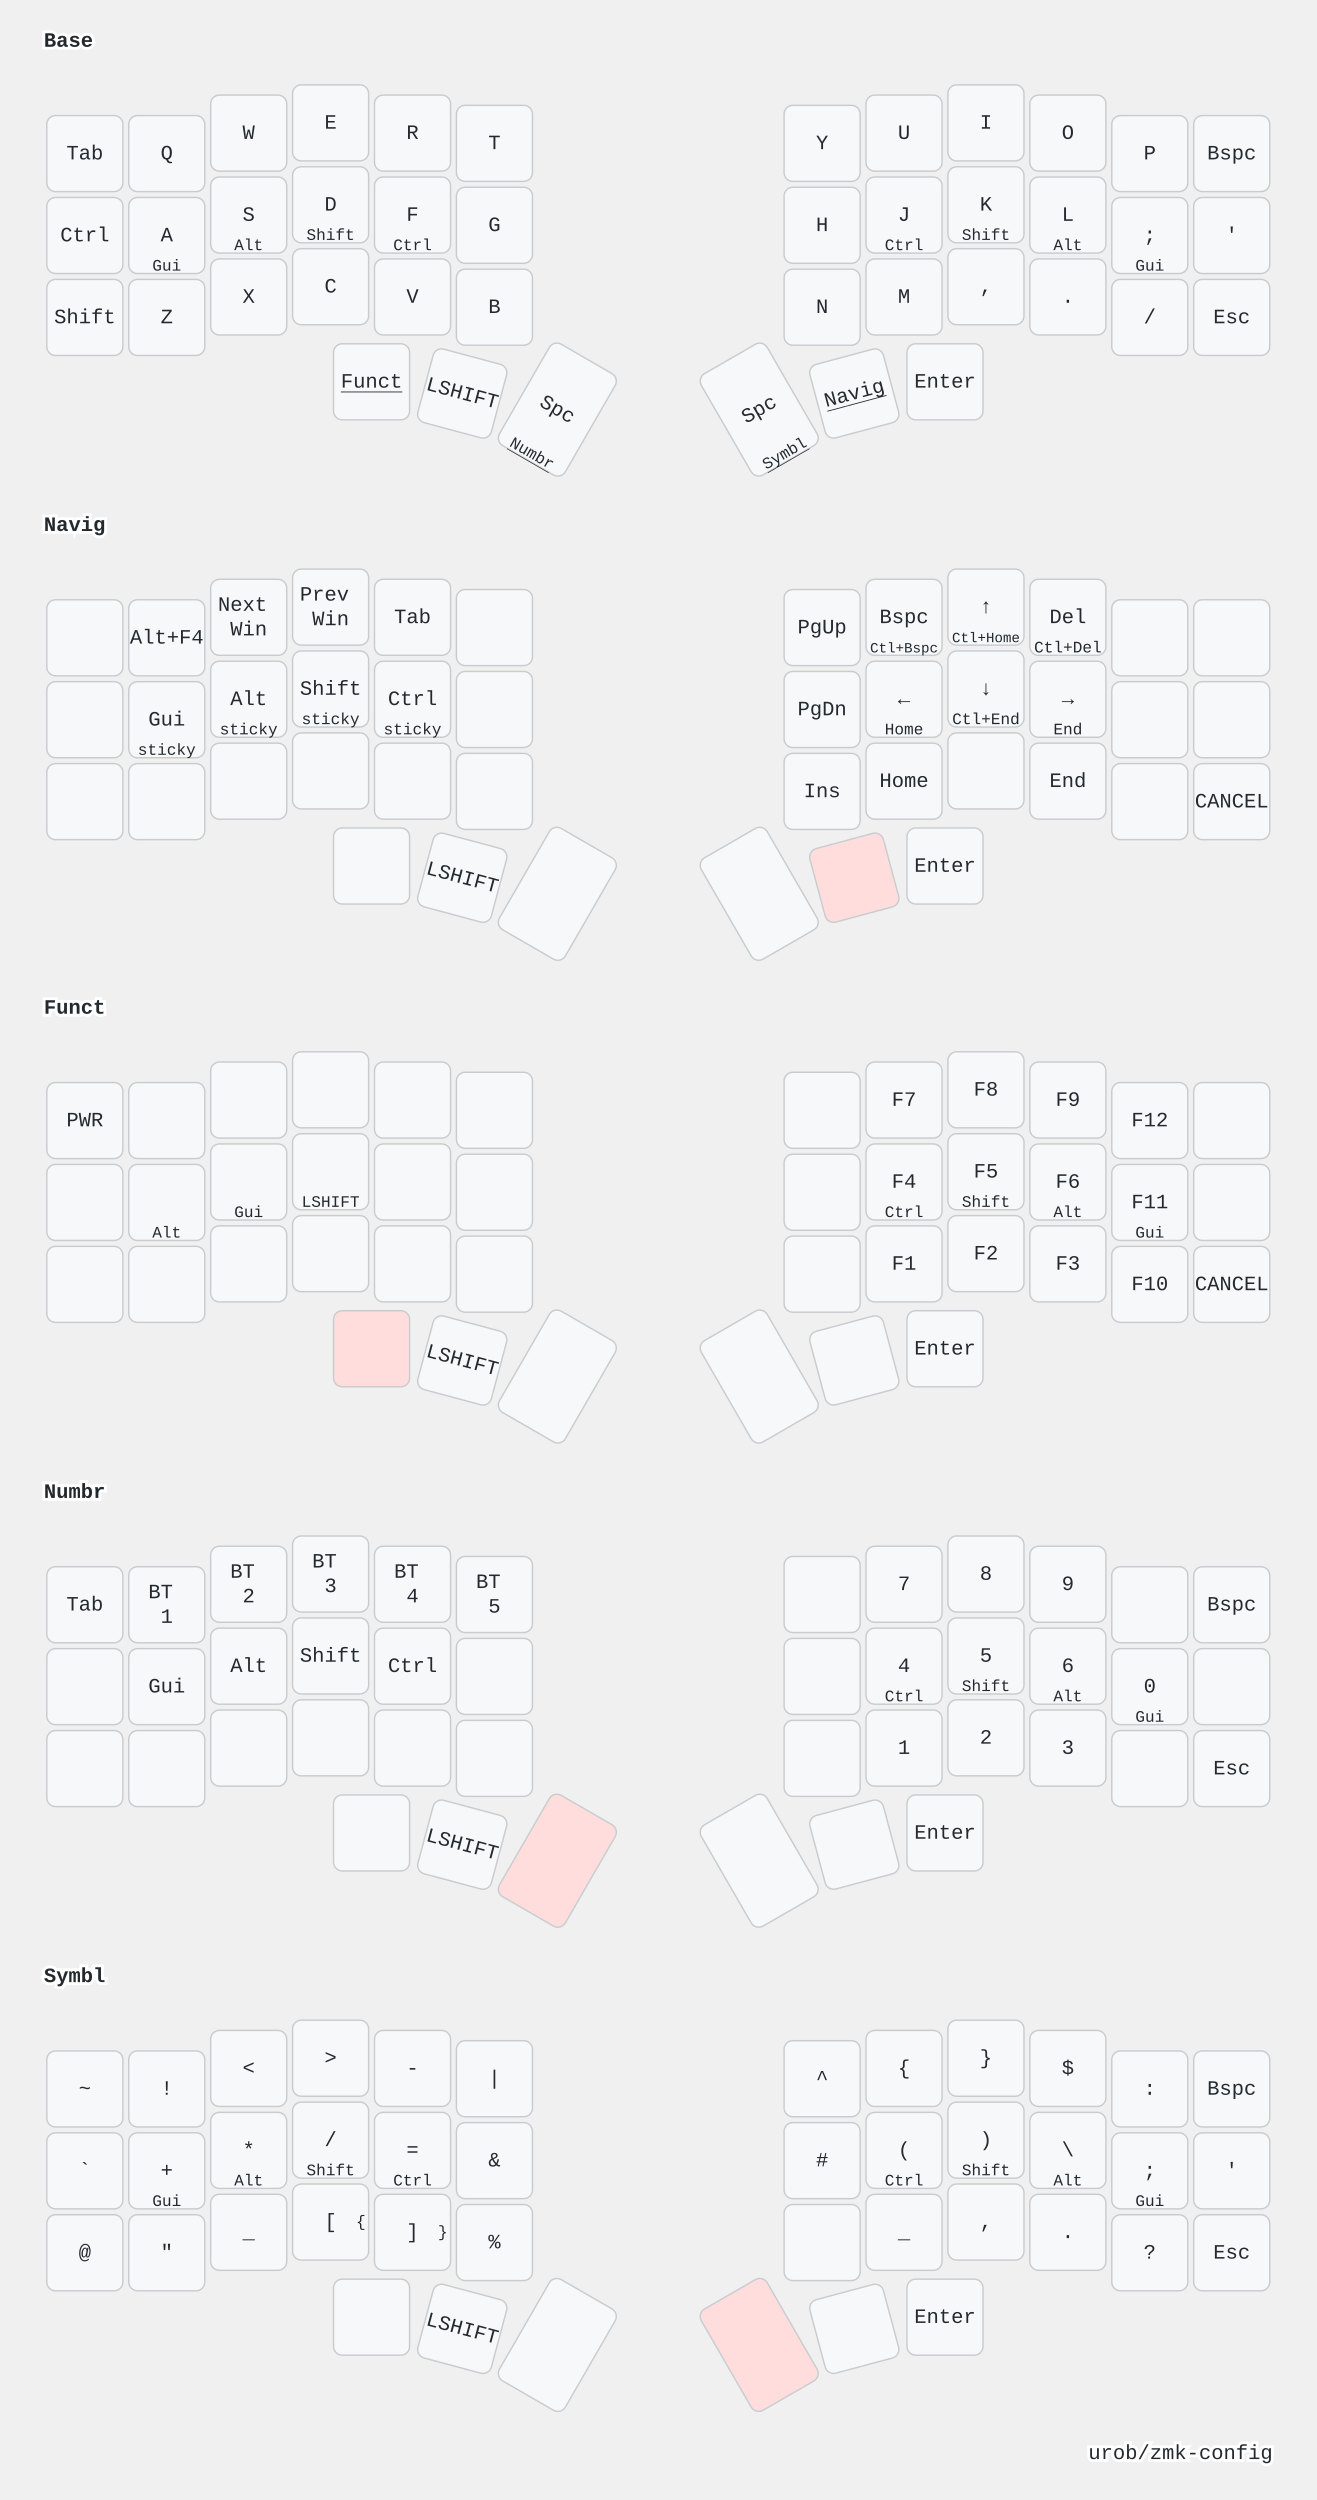
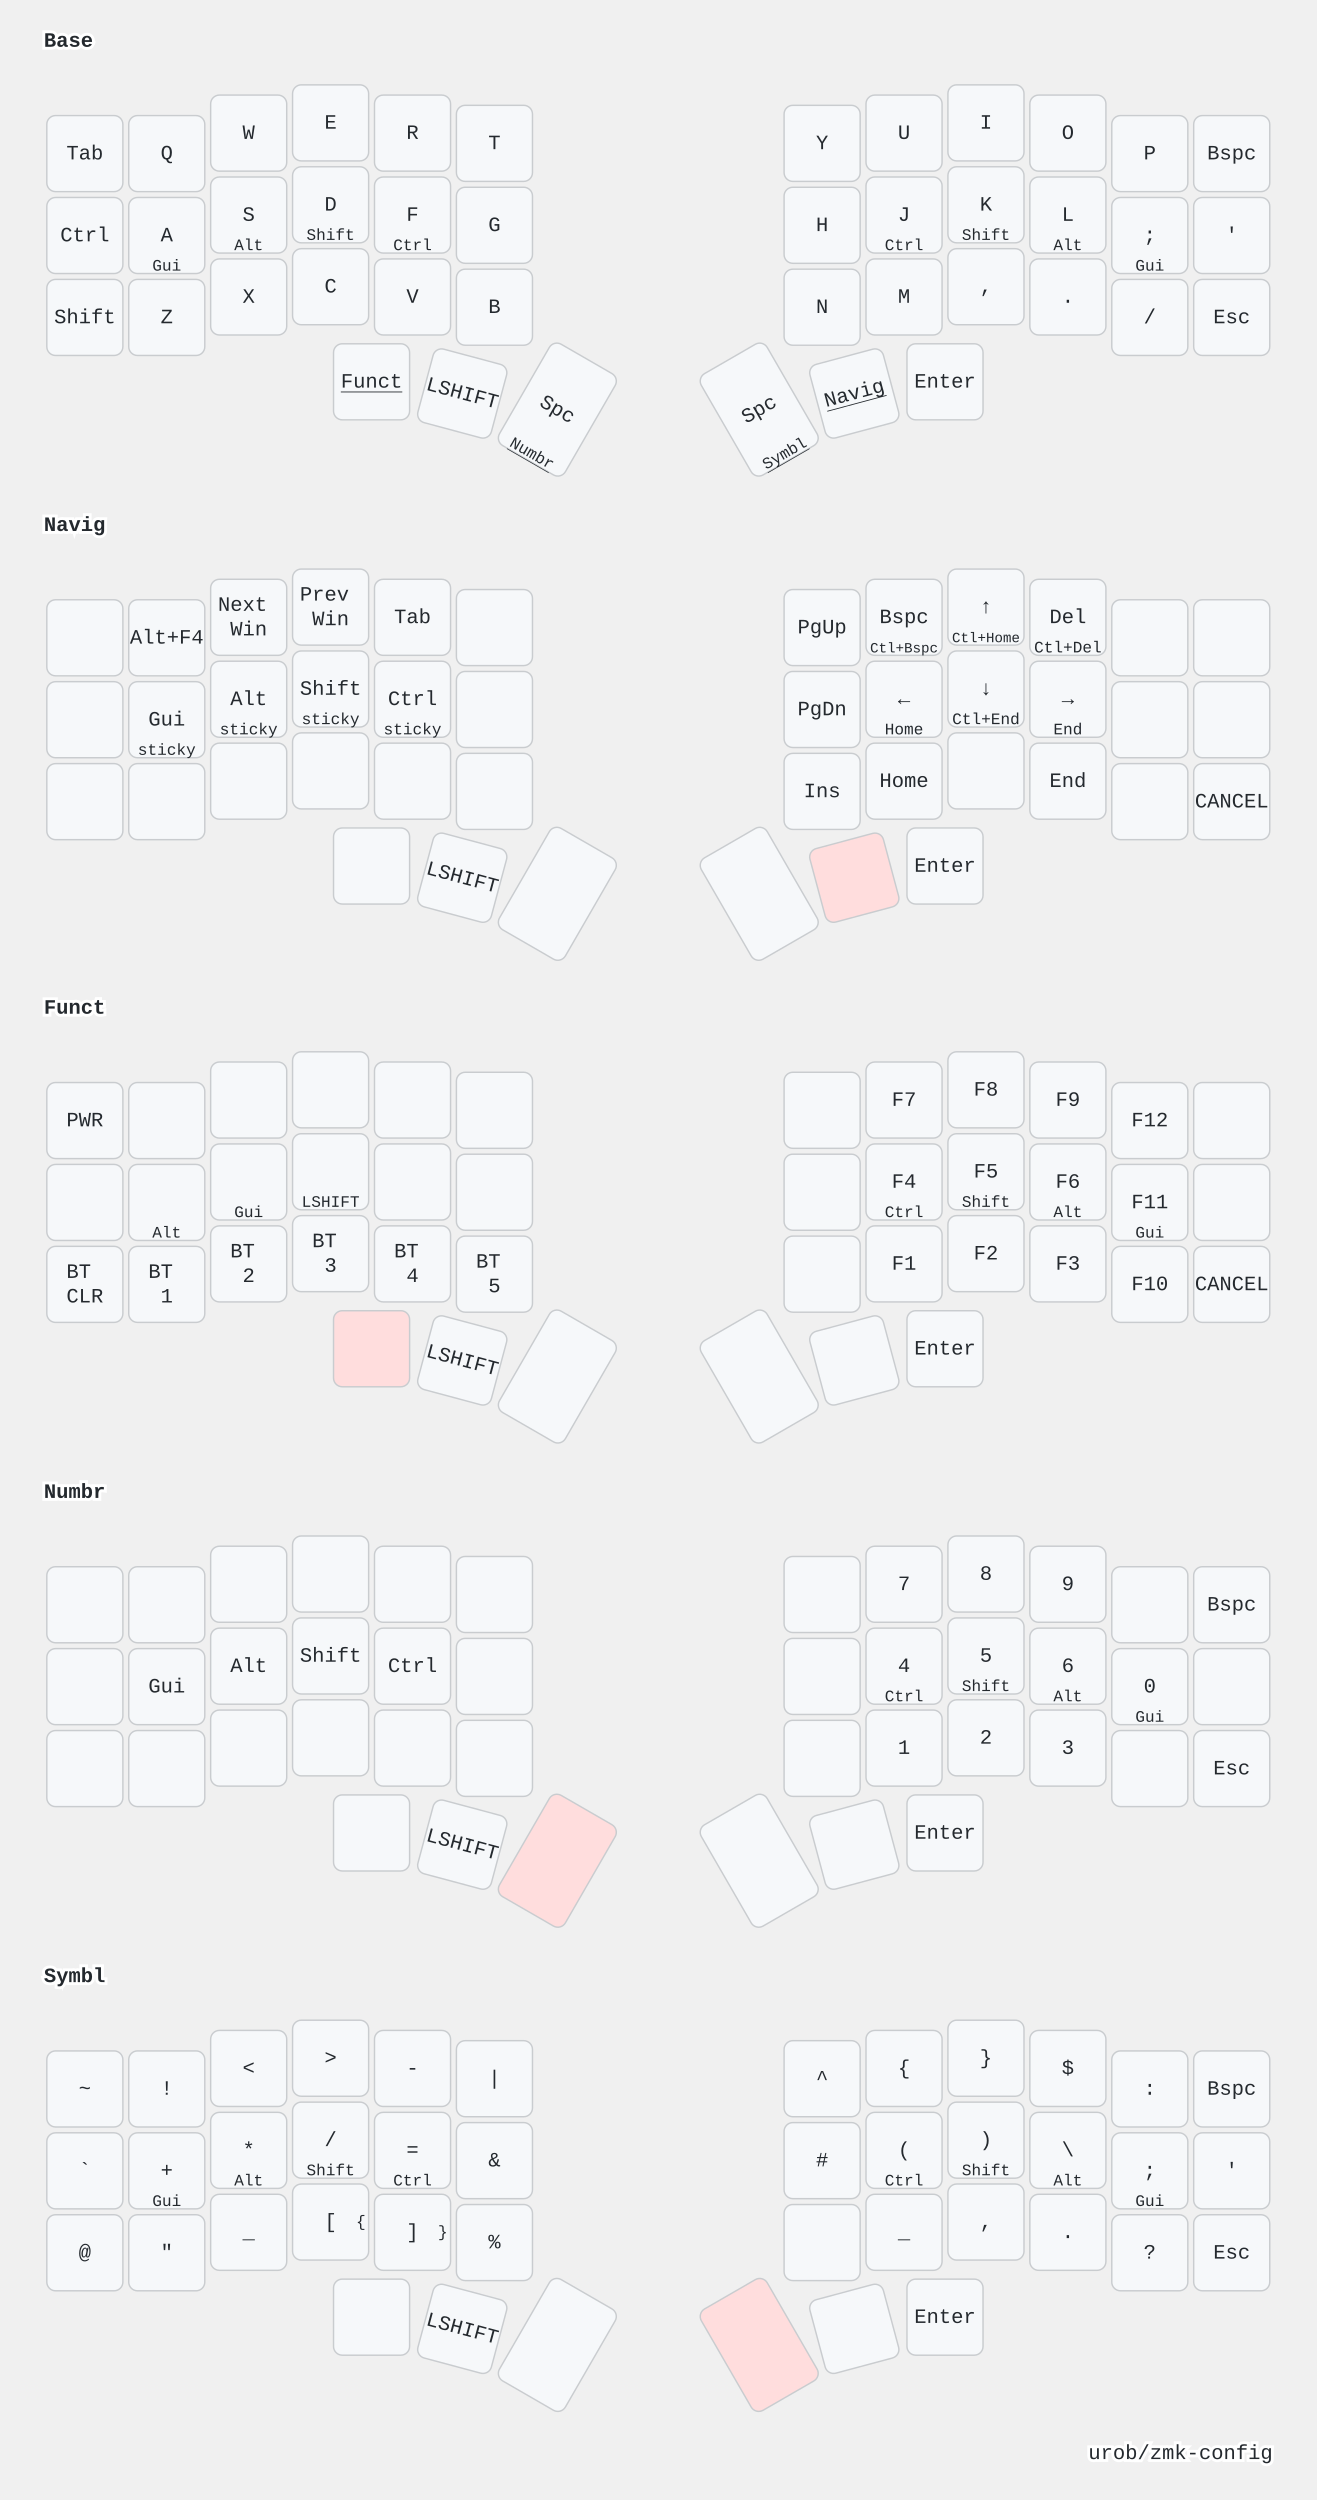
<svg xmlns="http://www.w3.org/2000/svg" xmlns:xlink="http://www.w3.org/1999/xlink" width="900" height="1709" viewBox="0 0 900 1709" class="keymap">
  <defs>/* start glyphs */
<svg id="mdi:play-pause">
      <svg id="mdi-play-pause" viewBox="0 0 24 24">
        <path d="M3,5V19L11,12M13,19H16V5H13M18,5V19H21V5" />
      </svg>
    </svg>
    <svg id="mdi:skip-backward">
      <svg id="mdi-skip-backward" viewBox="0 0 24 24">
        <path d="M20,5V19L13,12M6,5V19H4V5M13,5V19L6,12" />
      </svg>
    </svg>
    <svg id="mdi:skip-forward">
      <svg id="mdi-skip-forward" viewBox="0 0 24 24">
        <path d="M4,5V19L11,12M18,5V19H20V5M11,5V19L18,12" />
      </svg>
    </svg>
    <svg id="mdi:volume-high">
      <svg id="mdi-volume-high" viewBox="0 0 24 24">
        <path d="M14,3.23V5.29C16.89,6.15 19,8.83 19,12C19,15.17 16.89,17.84 14,18.7V20.77C18,19.86 21,16.28 21,12C21,7.72 18,4.14 14,3.23M16.5,12C16.5,10.23 15.5,8.71 14,7.97V16C15.5,15.29 16.5,13.76 16.5,12M3,9V15H7L12,20V4L7,9H3Z" />
      </svg>
    </svg>
    <svg id="mdi:volume-medium">
      <svg id="mdi-volume-medium" viewBox="0 0 24 24">
        <path d="M5,9V15H9L14,20V4L9,9M18.5,12C18.5,10.23 17.5,8.71 16,7.97V16C17.5,15.29 18.5,13.76 18.5,12Z" />
      </svg>
    </svg>
    <svg id="mdi:volume-off">
      <svg id="mdi-volume-off" viewBox="0 0 24 24">
        <path d="M12,4L9.91,6.09L12,8.18M4.27,3L3,4.27L7.73,9H3V15H7L12,20V13.27L16.25,17.53C15.58,18.04 14.83,18.46 14,18.7V20.77C15.38,20.45 16.63,19.82 17.68,18.96L19.73,21L21,19.73L12,10.73M19,12C19,12.94 18.8,13.82 18.46,14.64L19.97,16.15C20.62,14.91 21,13.5 21,12C21,7.72 18,4.14 14,3.23V5.29C16.89,6.15 19,8.83 19,12M16.5,12C16.5,10.23 15.5,8.71 14,7.97V10.18L16.45,12.63C16.5,12.43 16.5,12.21 16.5,12Z" />
      </svg>
    </svg>
  </defs>/* end glyphs */
<style>/* inherit to force styles through use tags */
svg path {
    fill: inherit;
}

/* font and background color specifications */
svg.keymap {
    font-family: SFMono-Regular,Consolas,Liberation Mono,Menlo,monospace;
    font-size: 14px;
    font-kerning: normal;
    text-rendering: optimizeLegibility;
    fill: #24292e;
}

/* default key styling */
rect.key {
    fill: #f6f8fa;
}

rect.key, rect.combo {
    stroke: #c9cccf;
    stroke-width: 1;
}

/* default key side styling, only used is draw_key_sides is set */
rect.side {
    filter: brightness(90%);
}

/* color accent for combo boxes */
rect.combo, rect.combo-separate {
    fill: #cdf;
}

/* color accent for held keys */
rect.held, rect.combo.held {
    fill: #fdd;
}

/* color accent for ghost (optional) keys */
rect.ghost, rect.combo.ghost {
    stroke-dasharray: 4, 4;
    stroke-width: 2;
}

text {
    text-anchor: middle;
    dominant-baseline: middle;
}

/* styling for layer labels */
text.label {
    font-weight: bold;
    text-anchor: start;
    stroke: white;
    stroke-width: 4;
    paint-order: stroke;
}

/* styling for optional footer */
text.footer {
    text-anchor: end;
    dominant-baseline: auto;
    stroke: white;
    stroke-width: 4;
    paint-order: stroke;
}

/* styling for combo tap, and key non-tap label text */
text.combo, text.hold, text.shifted, text.left, text.right {
    font-size: 11px;
}

text.hold {
    text-anchor: middle;
    dominant-baseline: auto;
}

text.shifted {
    text-anchor: middle;
    dominant-baseline: hanging;
}

text.left {
    text-anchor: start;
}

text.right {
    text-anchor: end;
}

text.layer-activator {
    text-decoration: underline;
}

/* styling for hold/shifted label text in combo box */
text.combo.hold, text.combo.shifted, text.combo.left, text.combo.right {
    font-size: 8px;
}

/* lighter symbol for transparent keys */
text.trans {
    fill: #7b7e81;
}

/* styling for combo dendrons */
path.combo {
    stroke-width: 1;
    stroke: gray;
    fill: none;
}

/* Start Tabler Icons Cleanup */
/* cannot use height/width with glyphs */
.icon-tabler &gt; path {
    fill: inherit;
    stroke: inherit;
    stroke-width: 2;
}
/* hide tabler's default box */
.icon-tabler &gt; path[stroke="none"][fill="none"] {
    visibility: hidden;
}
/* End Tabler Icons Cleanup */

@media (prefers-color-scheme: dark) {
svg.keymap { fill: #d1d6db; }
rect.key { fill: #3f4750; }
rect.key, rect.combo { stroke: #60666c; }
rect.combo, rect.combo-separate { fill: #1f3d7a; }
rect.held, rect.combo.held { fill: #854747; }
text.label, text.footer { stroke: black; }
text.trans { fill: #7e8184; }
path.combo { stroke: #7f7f7f; }

}</style>
  <g transform="translate(30, 0)" class="layer-Base">
    <text x="0" y="28" class="label" id="Base">Base</text>
    <g transform="translate(0, 56)">
      <g transform="translate(28, 49)" class="key keypos-0">
        <rect rx="6" ry="6" x="-26" y="-26" width="52" height="52" class="key" />
        <text x="0" y="0" class="key tap">Tab</text>
      </g>
      <g transform="translate(84, 49)" class="key keypos-1">
        <rect rx="6" ry="6" x="-26" y="-26" width="52" height="52" class="key" />
        <text x="0" y="0" class="key tap">Q</text>
      </g>
      <g transform="translate(140, 35)" class="key keypos-2">
        <rect rx="6" ry="6" x="-26" y="-26" width="52" height="52" class="key" />
        <text x="0" y="0" class="key tap">W</text>
      </g>
      <g transform="translate(196, 28)" class="key keypos-3">
        <rect rx="6" ry="6" x="-26" y="-26" width="52" height="52" class="key" />
        <text x="0" y="0" class="key tap">E</text>
      </g>
      <g transform="translate(252, 35)" class="key keypos-4">
        <rect rx="6" ry="6" x="-26" y="-26" width="52" height="52" class="key" />
        <text x="0" y="0" class="key tap">R</text>
      </g>
      <g transform="translate(308, 42)" class="key keypos-5">
        <rect rx="6" ry="6" x="-26" y="-26" width="52" height="52" class="key" />
        <text x="0" y="0" class="key tap">T</text>
      </g>
      <g transform="translate(532, 42)" class="key keypos-6">
        <rect rx="6" ry="6" x="-26" y="-26" width="52" height="52" class="key" />
        <text x="0" y="0" class="key tap">Y</text>
      </g>
      <g transform="translate(588, 35)" class="key keypos-7">
        <rect rx="6" ry="6" x="-26" y="-26" width="52" height="52" class="key" />
        <text x="0" y="0" class="key tap">U</text>
      </g>
      <g transform="translate(644, 28)" class="key keypos-8">
        <rect rx="6" ry="6" x="-26" y="-26" width="52" height="52" class="key" />
        <text x="0" y="0" class="key tap">I</text>
      </g>
      <g transform="translate(700, 35)" class="key keypos-9">
        <rect rx="6" ry="6" x="-26" y="-26" width="52" height="52" class="key" />
        <text x="0" y="0" class="key tap">O</text>
      </g>
      <g transform="translate(756, 49)" class="key keypos-10">
        <rect rx="6" ry="6" x="-26" y="-26" width="52" height="52" class="key" />
        <text x="0" y="0" class="key tap">P</text>
      </g>
      <g transform="translate(812, 49)" class="key keypos-11">
        <rect rx="6" ry="6" x="-26" y="-26" width="52" height="52" class="key" />
        <text x="0" y="0" class="key tap">Bspc</text>
      </g>
      <g transform="translate(28, 105)" class="key keypos-12">
        <rect rx="6" ry="6" x="-26" y="-26" width="52" height="52" class="key" />
        <text x="0" y="0" class="key tap">Ctrl</text>
      </g>
      <g transform="translate(84, 105)" class="key keypos-13">
        <rect rx="6" ry="6" x="-26" y="-26" width="52" height="52" class="key" />
        <text x="0" y="0" class="key tap">A</text>
        <text x="0" y="24" class="key hold">Gui</text>
      </g>
      <g transform="translate(140, 91)" class="key keypos-14">
        <rect rx="6" ry="6" x="-26" y="-26" width="52" height="52" class="key" />
        <text x="0" y="0" class="key tap">S</text>
        <text x="0" y="24" class="key hold">Alt</text>
      </g>
      <g transform="translate(196, 84)" class="key keypos-15">
        <rect rx="6" ry="6" x="-26" y="-26" width="52" height="52" class="key" />
        <text x="0" y="0" class="key tap">D</text>
        <text x="0" y="24" class="key hold">Shift</text>
      </g>
      <g transform="translate(252, 91)" class="key keypos-16">
        <rect rx="6" ry="6" x="-26" y="-26" width="52" height="52" class="key" />
        <text x="0" y="0" class="key tap">F</text>
        <text x="0" y="24" class="key hold">Ctrl</text>
      </g>
      <g transform="translate(308, 98)" class="key keypos-17">
        <rect rx="6" ry="6" x="-26" y="-26" width="52" height="52" class="key" />
        <text x="0" y="0" class="key tap">G</text>
      </g>
      <g transform="translate(532, 98)" class="key keypos-18">
        <rect rx="6" ry="6" x="-26" y="-26" width="52" height="52" class="key" />
        <text x="0" y="0" class="key tap">H</text>
      </g>
      <g transform="translate(588, 91)" class="key keypos-19">
        <rect rx="6" ry="6" x="-26" y="-26" width="52" height="52" class="key" />
        <text x="0" y="0" class="key tap">J</text>
        <text x="0" y="24" class="key hold">Ctrl</text>
      </g>
      <g transform="translate(644, 84)" class="key keypos-20">
        <rect rx="6" ry="6" x="-26" y="-26" width="52" height="52" class="key" />
        <text x="0" y="0" class="key tap">K</text>
        <text x="0" y="24" class="key hold">Shift</text>
      </g>
      <g transform="translate(700, 91)" class="key keypos-21">
        <rect rx="6" ry="6" x="-26" y="-26" width="52" height="52" class="key" />
        <text x="0" y="0" class="key tap">L</text>
        <text x="0" y="24" class="key hold">Alt</text>
      </g>
      <g transform="translate(756, 105)" class="key keypos-22">
        <rect rx="6" ry="6" x="-26" y="-26" width="52" height="52" class="key" />
        <text x="0" y="0" class="key tap">;</text>
        <text x="0" y="24" class="key hold">Gui</text>
      </g>
      <g transform="translate(812, 105)" class="key keypos-23">
        <rect rx="6" ry="6" x="-26" y="-26" width="52" height="52" class="key" />
        <text x="0" y="0" class="key tap">'</text>
      </g>
      <g transform="translate(28, 161)" class="key keypos-24">
        <rect rx="6" ry="6" x="-26" y="-26" width="52" height="52" class="key" />
        <text x="0" y="0" class="key tap">Shift</text>
      </g>
      <g transform="translate(84, 161)" class="key keypos-25">
        <rect rx="6" ry="6" x="-26" y="-26" width="52" height="52" class="key" />
        <text x="0" y="0" class="key tap">Z</text>
      </g>
      <g transform="translate(140, 147)" class="key keypos-26">
        <rect rx="6" ry="6" x="-26" y="-26" width="52" height="52" class="key" />
        <text x="0" y="0" class="key tap">X</text>
      </g>
      <g transform="translate(196, 140)" class="key keypos-27">
        <rect rx="6" ry="6" x="-26" y="-26" width="52" height="52" class="key" />
        <text x="0" y="0" class="key tap">C</text>
      </g>
      <g transform="translate(252, 147)" class="key keypos-28">
        <rect rx="6" ry="6" x="-26" y="-26" width="52" height="52" class="key" />
        <text x="0" y="0" class="key tap">V</text>
      </g>
      <g transform="translate(308, 154)" class="key keypos-29">
        <rect rx="6" ry="6" x="-26" y="-26" width="52" height="52" class="key" />
        <text x="0" y="0" class="key tap">B</text>
      </g>
      <g transform="translate(532, 154)" class="key keypos-30">
        <rect rx="6" ry="6" x="-26" y="-26" width="52" height="52" class="key" />
        <text x="0" y="0" class="key tap">N</text>
      </g>
      <g transform="translate(588, 147)" class="key keypos-31">
        <rect rx="6" ry="6" x="-26" y="-26" width="52" height="52" class="key" />
        <text x="0" y="0" class="key tap">M</text>
      </g>
      <g transform="translate(644, 140)" class="key keypos-32">
        <rect rx="6" ry="6" x="-26" y="-26" width="52" height="52" class="key" />
        <text x="0" y="0" class="key tap">,</text>
      </g>
      <g transform="translate(700, 147)" class="key keypos-33">
        <rect rx="6" ry="6" x="-26" y="-26" width="52" height="52" class="key" />
        <text x="0" y="0" class="key tap">.</text>
      </g>
      <g transform="translate(756, 161)" class="key keypos-34">
        <rect rx="6" ry="6" x="-26" y="-26" width="52" height="52" class="key" />
        <text x="0" y="0" class="key tap">/</text>
      </g>
      <g transform="translate(812, 161)" class="key keypos-35">
        <rect rx="6" ry="6" x="-26" y="-26" width="52" height="52" class="key" />
        <text x="0" y="0" class="key tap">Esc</text>
      </g>
      <g transform="translate(224, 205)" class="key keypos-36">
        <rect rx="6" ry="6" x="-26" y="-26" width="52" height="52" class="key" />
        <a href="#Funct">
          <text x="0" y="0" class="key tap layer-activator">Funct</text>
        </a>
      </g>
      <g transform="translate(286, 213) rotate(15.0)" class="key keypos-37">
        <rect rx="6" ry="6" x="-26" y="-26" width="52" height="52" class="key" />
        <text x="0" y="0" class="key tap">LSHIFT</text>
      </g>
      <g transform="translate(351, 224) rotate(30.0)" class="key keypos-38">
        <rect rx="6" ry="6" x="-26" y="-40" width="52" height="80" class="key" />
        <text x="0" y="0" class="key tap">Spc</text>
        <a href="#Numbr">
          <text x="0" y="38" class="key hold layer-activator">Numbr</text>
        </a>
      </g>
      <g transform="translate(489, 224) rotate(-30.0)" class="key keypos-39">
        <rect rx="6" ry="6" x="-26" y="-40" width="52" height="80" class="key" />
        <text x="0" y="0" class="key tap">Spc</text>
        <a href="#Symbl">
          <text x="0" y="38" class="key hold layer-activator">Symbl</text>
        </a>
      </g>
      <g transform="translate(554, 213) rotate(-15.0)" class="key keypos-40">
        <rect rx="6" ry="6" x="-26" y="-26" width="52" height="52" class="key" />
        <a href="#Navig">
          <text x="0" y="0" class="key tap layer-activator">Navig</text>
        </a>
      </g>
      <g transform="translate(616, 205)" class="key keypos-41">
        <rect rx="6" ry="6" x="-26" y="-26" width="52" height="52" class="key" />
        <text x="0" y="0" class="key tap">Enter</text>
      </g>
    </g>
  </g>
  <g transform="translate(30, 331)" class="layer-Navig">
    <text x="0" y="28" class="label" id="Navig">Navig</text>
    <g transform="translate(0, 56)">
      <g transform="translate(28, 49)" class="key trans keypos-0">
        <rect rx="6" ry="6" x="-26" y="-26" width="52" height="52" class="key trans" />
      </g>
      <g transform="translate(84, 49)" class="key keypos-1">
        <rect rx="6" ry="6" x="-26" y="-26" width="52" height="52" class="key" />
        <text x="0" y="0" class="key tap">Alt+F4</text>
      </g>
      <g transform="translate(140, 35)" class="key keypos-2">
        <rect rx="6" ry="6" x="-26" y="-26" width="52" height="52" class="key" />
        <text x="0" y="0" class="key tap">
          <tspan x="0" dy="-0.6em">Next</tspan>
          <tspan x="0" dy="1.2em">Win</tspan>
        </text>
      </g>
      <g transform="translate(196, 28)" class="key keypos-3">
        <rect rx="6" ry="6" x="-26" y="-26" width="52" height="52" class="key" />
        <text x="0" y="0" class="key tap">
          <tspan x="0" dy="-0.6em">Prev</tspan>
          <tspan x="0" dy="1.2em">Win</tspan>
        </text>
      </g>
      <g transform="translate(252, 35)" class="key keypos-4">
        <rect rx="6" ry="6" x="-26" y="-26" width="52" height="52" class="key" />
        <text x="0" y="0" class="key tap">Tab</text>
      </g>
      <g transform="translate(308, 42)" class="key trans keypos-5">
        <rect rx="6" ry="6" x="-26" y="-26" width="52" height="52" class="key trans" />
      </g>
      <g transform="translate(532, 42)" class="key keypos-6">
        <rect rx="6" ry="6" x="-26" y="-26" width="52" height="52" class="key" />
        <text x="0" y="0" class="key tap">PgUp</text>
      </g>
      <g transform="translate(588, 35)" class="key keypos-7">
        <rect rx="6" ry="6" x="-26" y="-26" width="52" height="52" class="key" />
        <text x="0" y="0" class="key tap">Bspc</text>
        <text x="0" y="24" class="key hold">
          <tspan style="font-size: 88%">Ctl+Bspc</tspan>
        </text>
      </g>
      <g transform="translate(644, 28)" class="key keypos-8">
        <rect rx="6" ry="6" x="-26" y="-26" width="52" height="52" class="key" />
        <text x="0" y="0" class="key tap">↑</text>
        <text x="0" y="24" class="key hold">
          <tspan style="font-size: 88%">Ctl+Home</tspan>
        </text>
      </g>
      <g transform="translate(700, 35)" class="key keypos-9">
        <rect rx="6" ry="6" x="-26" y="-26" width="52" height="52" class="key" />
        <text x="0" y="0" class="key tap">Del</text>
        <text x="0" y="24" class="key hold">Ctl+Del</text>
      </g>
      <g transform="translate(756, 49)" class="key trans keypos-10">
        <rect rx="6" ry="6" x="-26" y="-26" width="52" height="52" class="key trans" />
      </g>
      <g transform="translate(812, 49)" class="key trans keypos-11">
        <rect rx="6" ry="6" x="-26" y="-26" width="52" height="52" class="key trans" />
      </g>
      <g transform="translate(28, 105)" class="key trans keypos-12">
        <rect rx="6" ry="6" x="-26" y="-26" width="52" height="52" class="key trans" />
      </g>
      <g transform="translate(84, 105)" class="key keypos-13">
        <rect rx="6" ry="6" x="-26" y="-26" width="52" height="52" class="key" />
        <text x="0" y="0" class="key tap">Gui</text>
        <text x="0" y="24" class="key hold">sticky</text>
      </g>
      <g transform="translate(140, 91)" class="key keypos-14">
        <rect rx="6" ry="6" x="-26" y="-26" width="52" height="52" class="key" />
        <text x="0" y="0" class="key tap">Alt</text>
        <text x="0" y="24" class="key hold">sticky</text>
      </g>
      <g transform="translate(196, 84)" class="key keypos-15">
        <rect rx="6" ry="6" x="-26" y="-26" width="52" height="52" class="key" />
        <text x="0" y="0" class="key tap">Shift</text>
        <text x="0" y="24" class="key hold">sticky</text>
      </g>
      <g transform="translate(252, 91)" class="key keypos-16">
        <rect rx="6" ry="6" x="-26" y="-26" width="52" height="52" class="key" />
        <text x="0" y="0" class="key tap">Ctrl</text>
        <text x="0" y="24" class="key hold">sticky</text>
      </g>
      <g transform="translate(308, 98)" class="key trans keypos-17">
        <rect rx="6" ry="6" x="-26" y="-26" width="52" height="52" class="key trans" />
      </g>
      <g transform="translate(532, 98)" class="key keypos-18">
        <rect rx="6" ry="6" x="-26" y="-26" width="52" height="52" class="key" />
        <text x="0" y="0" class="key tap">PgDn</text>
      </g>
      <g transform="translate(588, 91)" class="key keypos-19">
        <rect rx="6" ry="6" x="-26" y="-26" width="52" height="52" class="key" />
        <text x="0" y="0" class="key tap">←</text>
        <text x="0" y="24" class="key hold">Home</text>
      </g>
      <g transform="translate(644, 84)" class="key keypos-20">
        <rect rx="6" ry="6" x="-26" y="-26" width="52" height="52" class="key" />
        <text x="0" y="0" class="key tap">↓</text>
        <text x="0" y="24" class="key hold">Ctl+End</text>
      </g>
      <g transform="translate(700, 91)" class="key keypos-21">
        <rect rx="6" ry="6" x="-26" y="-26" width="52" height="52" class="key" />
        <text x="0" y="0" class="key tap">→</text>
        <text x="0" y="24" class="key hold">End</text>
      </g>
      <g transform="translate(756, 105)" class="key trans keypos-22">
        <rect rx="6" ry="6" x="-26" y="-26" width="52" height="52" class="key trans" />
      </g>
      <g transform="translate(812, 105)" class="key trans keypos-23">
        <rect rx="6" ry="6" x="-26" y="-26" width="52" height="52" class="key trans" />
      </g>
      <g transform="translate(28, 161)" class="key trans keypos-24">
        <rect rx="6" ry="6" x="-26" y="-26" width="52" height="52" class="key trans" />
      </g>
      <g transform="translate(84, 161)" class="key trans keypos-25">
        <rect rx="6" ry="6" x="-26" y="-26" width="52" height="52" class="key trans" />
      </g>
      <g transform="translate(140, 147)" class="key trans keypos-26">
        <rect rx="6" ry="6" x="-26" y="-26" width="52" height="52" class="key trans" />
      </g>
      <g transform="translate(196, 140)" class="key trans keypos-27">
        <rect rx="6" ry="6" x="-26" y="-26" width="52" height="52" class="key trans" />
      </g>
      <g transform="translate(252, 147)" class="key trans keypos-28">
        <rect rx="6" ry="6" x="-26" y="-26" width="52" height="52" class="key trans" />
      </g>
      <g transform="translate(308, 154)" class="key trans keypos-29">
        <rect rx="6" ry="6" x="-26" y="-26" width="52" height="52" class="key trans" />
      </g>
      <g transform="translate(532, 154)" class="key keypos-30">
        <rect rx="6" ry="6" x="-26" y="-26" width="52" height="52" class="key" />
        <text x="0" y="0" class="key tap">Ins</text>
      </g>
      <g transform="translate(588, 147)" class="key keypos-31">
        <rect rx="6" ry="6" x="-26" y="-26" width="52" height="52" class="key" />
        <text x="0" y="0" class="key tap">Home</text>
      </g>
      <g transform="translate(644, 140)" class="key trans keypos-32">
        <rect rx="6" ry="6" x="-26" y="-26" width="52" height="52" class="key trans" />
      </g>
      <g transform="translate(700, 147)" class="key keypos-33">
        <rect rx="6" ry="6" x="-26" y="-26" width="52" height="52" class="key" />
        <text x="0" y="0" class="key tap">End</text>
      </g>
      <g transform="translate(756, 161)" class="key trans keypos-34">
        <rect rx="6" ry="6" x="-26" y="-26" width="52" height="52" class="key trans" />
      </g>
      <g transform="translate(812, 161)" class="key keypos-35">
        <rect rx="6" ry="6" x="-26" y="-26" width="52" height="52" class="key" />
        <text x="0" y="0" class="key tap">CANCEL</text>
      </g>
      <g transform="translate(224, 205)" class="key trans keypos-36">
        <rect rx="6" ry="6" x="-26" y="-26" width="52" height="52" class="key trans" />
      </g>
      <g transform="translate(286, 213) rotate(15.0)" class="key keypos-37">
        <rect rx="6" ry="6" x="-26" y="-26" width="52" height="52" class="key" />
        <text x="0" y="0" class="key tap">LSHIFT</text>
      </g>
      <g transform="translate(351, 224) rotate(30.0)" class="key trans keypos-38">
        <rect rx="6" ry="6" x="-26" y="-40" width="52" height="80" class="key trans" />
      </g>
      <g transform="translate(489, 224) rotate(-30.0)" class="key trans keypos-39">
        <rect rx="6" ry="6" x="-26" y="-40" width="52" height="80" class="key trans" />
      </g>
      <g transform="translate(554, 213) rotate(-15.0)" class="key held keypos-40">
        <rect rx="6" ry="6" x="-26" y="-26" width="52" height="52" class="key held" />
      </g>
      <g transform="translate(616, 205)" class="key keypos-41">
        <rect rx="6" ry="6" x="-26" y="-26" width="52" height="52" class="key" />
        <text x="0" y="0" class="key tap">Enter</text>
      </g>
    </g>
  </g>
  <g transform="translate(30, 661)" class="layer-Funct">
    <text x="0" y="28" class="label" id="Funct">Funct</text>
    <g transform="translate(0, 56)">
      <g transform="translate(28, 49)" class="key keypos-0">
        <rect rx="6" ry="6" x="-26" y="-26" width="52" height="52" class="key" />
        <text x="0" y="0" class="key tap">PWR</text>
      </g>
      <g transform="translate(84, 49)" class="key keypos-1">
        <rect rx="6" ry="6" x="-26" y="-26" width="52" height="52" class="key" />
        <use href="#mdi:skip-backward" xlink:href="#mdi:skip-backward" x="-7" y="-7" height="14" width="14.0" class="key tap glyph mdi:skip-backward" />
      </g>
      <g transform="translate(140, 35)" class="key keypos-2">
        <rect rx="6" ry="6" x="-26" y="-26" width="52" height="52" class="key" />
        <use href="#mdi:play-pause" xlink:href="#mdi:play-pause" x="-7" y="-7" height="14" width="14.0" class="key tap glyph mdi:play-pause" />
      </g>
      <g transform="translate(196, 28)" class="key keypos-3">
        <rect rx="6" ry="6" x="-26" y="-26" width="52" height="52" class="key" />
        <use href="#mdi:skip-forward" xlink:href="#mdi:skip-forward" x="-7" y="-7" height="14" width="14.0" class="key tap glyph mdi:skip-forward" />
      </g>
      <g transform="translate(252, 35)" class="key trans keypos-4">
        <rect rx="6" ry="6" x="-26" y="-26" width="52" height="52" class="key trans" />
      </g>
      <g transform="translate(308, 42)" class="key trans keypos-5">
        <rect rx="6" ry="6" x="-26" y="-26" width="52" height="52" class="key trans" />
      </g>
      <g transform="translate(532, 42)" class="key trans keypos-6">
        <rect rx="6" ry="6" x="-26" y="-26" width="52" height="52" class="key trans" />
      </g>
      <g transform="translate(588, 35)" class="key keypos-7">
        <rect rx="6" ry="6" x="-26" y="-26" width="52" height="52" class="key" />
        <text x="0" y="0" class="key tap">F7</text>
      </g>
      <g transform="translate(644, 28)" class="key keypos-8">
        <rect rx="6" ry="6" x="-26" y="-26" width="52" height="52" class="key" />
        <text x="0" y="0" class="key tap">F8</text>
      </g>
      <g transform="translate(700, 35)" class="key keypos-9">
        <rect rx="6" ry="6" x="-26" y="-26" width="52" height="52" class="key" />
        <text x="0" y="0" class="key tap">F9</text>
      </g>
      <g transform="translate(756, 49)" class="key keypos-10">
        <rect rx="6" ry="6" x="-26" y="-26" width="52" height="52" class="key" />
        <text x="0" y="0" class="key tap">F12</text>
      </g>
      <g transform="translate(812, 49)" class="key trans keypos-11">
        <rect rx="6" ry="6" x="-26" y="-26" width="52" height="52" class="key trans" />
      </g>
      <g transform="translate(28, 105)" class="key trans keypos-12">
        <rect rx="6" ry="6" x="-26" y="-26" width="52" height="52" class="key trans" />
      </g>
      <g transform="translate(84, 105)" class="key keypos-13">
        <rect rx="6" ry="6" x="-26" y="-26" width="52" height="52" class="key" />
        <use href="#mdi:volume-high" xlink:href="#mdi:volume-high" x="-7" y="-7" height="14" width="14.0" class="key tap glyph mdi:volume-high" />
        <text x="0" y="24" class="key hold">Alt</text>
      </g>
      <g transform="translate(140, 91)" class="key keypos-14">
        <rect rx="6" ry="6" x="-26" y="-26" width="52" height="52" class="key" />
        <use href="#mdi:volume-medium" xlink:href="#mdi:volume-medium" x="-7" y="-7" height="14" width="14.0" class="key tap glyph mdi:volume-medium" />
        <text x="0" y="24" class="key hold">Gui</text>
      </g>
      <g transform="translate(196, 84)" class="key keypos-15">
        <rect rx="6" ry="6" x="-26" y="-26" width="52" height="52" class="key" />
        <use href="#mdi:volume-off" xlink:href="#mdi:volume-off" x="-7" y="-7" height="14" width="14.0" class="key tap glyph mdi:volume-off" />
        <text x="0" y="24" class="key hold">LSHIFT</text>
      </g>
      <g transform="translate(252, 91)" class="key trans keypos-16">
        <rect rx="6" ry="6" x="-26" y="-26" width="52" height="52" class="key trans" />
      </g>
      <g transform="translate(308, 98)" class="key trans keypos-17">
        <rect rx="6" ry="6" x="-26" y="-26" width="52" height="52" class="key trans" />
      </g>
      <g transform="translate(532, 98)" class="key trans keypos-18">
        <rect rx="6" ry="6" x="-26" y="-26" width="52" height="52" class="key trans" />
      </g>
      <g transform="translate(588, 91)" class="key keypos-19">
        <rect rx="6" ry="6" x="-26" y="-26" width="52" height="52" class="key" />
        <text x="0" y="0" class="key tap">F4</text>
        <text x="0" y="24" class="key hold">Ctrl</text>
      </g>
      <g transform="translate(644, 84)" class="key keypos-20">
        <rect rx="6" ry="6" x="-26" y="-26" width="52" height="52" class="key" />
        <text x="0" y="0" class="key tap">F5</text>
        <text x="0" y="24" class="key hold">Shift</text>
      </g>
      <g transform="translate(700, 91)" class="key keypos-21">
        <rect rx="6" ry="6" x="-26" y="-26" width="52" height="52" class="key" />
        <text x="0" y="0" class="key tap">F6</text>
        <text x="0" y="24" class="key hold">Alt</text>
      </g>
      <g transform="translate(756, 105)" class="key keypos-22">
        <rect rx="6" ry="6" x="-26" y="-26" width="52" height="52" class="key" />
        <text x="0" y="0" class="key tap">F11</text>
        <text x="0" y="24" class="key hold">Gui</text>
      </g>
      <g transform="translate(812, 105)" class="key trans keypos-23">
        <rect rx="6" ry="6" x="-26" y="-26" width="52" height="52" class="key trans" />
      </g>
-       <g transform="translate(28, 161)" class="key trans keypos-24">
-         <rect rx="6" ry="6" x="-26" y="-26" width="52" height="52" class="key trans" />
-       </g>
-       <g transform="translate(84, 161)" class="key trans keypos-25">
-         <rect rx="6" ry="6" x="-26" y="-26" width="52" height="52" class="key trans" />
-       </g>
-       <g transform="translate(140, 147)" class="key trans keypos-26">
-         <rect rx="6" ry="6" x="-26" y="-26" width="52" height="52" class="key trans" />
-       </g>
-       <g transform="translate(196, 140)" class="key trans keypos-27">
-         <rect rx="6" ry="6" x="-26" y="-26" width="52" height="52" class="key trans" />
-       </g>
-       <g transform="translate(252, 147)" class="key trans keypos-28">
-         <rect rx="6" ry="6" x="-26" y="-26" width="52" height="52" class="key trans" />
-       </g>
-       <g transform="translate(308, 154)" class="key trans keypos-29">
-         <rect rx="6" ry="6" x="-26" y="-26" width="52" height="52" class="key trans" />
+       <g transform="translate(28, 161)" class="key keypos-24">
+         <rect rx="6" ry="6" x="-26" y="-26" width="52" height="52" class="key" />
+         <text x="0" y="0" class="key tap">
+           <tspan x="0" dy="-0.6em">BT</tspan>
+           <tspan x="0" dy="1.2em">CLR</tspan>
+         </text>
+       </g>
+       <g transform="translate(84, 161)" class="key keypos-25">
+         <rect rx="6" ry="6" x="-26" y="-26" width="52" height="52" class="key" />
+         <text x="0" y="0" class="key tap">
+           <tspan x="0" dy="-0.6em">BT</tspan>
+           <tspan x="0" dy="1.2em">1</tspan>
+         </text>
+       </g>
+       <g transform="translate(140, 147)" class="key keypos-26">
+         <rect rx="6" ry="6" x="-26" y="-26" width="52" height="52" class="key" />
+         <text x="0" y="0" class="key tap">
+           <tspan x="0" dy="-0.6em">BT</tspan>
+           <tspan x="0" dy="1.2em">2</tspan>
+         </text>
+       </g>
+       <g transform="translate(196, 140)" class="key keypos-27">
+         <rect rx="6" ry="6" x="-26" y="-26" width="52" height="52" class="key" />
+         <text x="0" y="0" class="key tap">
+           <tspan x="0" dy="-0.6em">BT</tspan>
+           <tspan x="0" dy="1.2em">3</tspan>
+         </text>
+       </g>
+       <g transform="translate(252, 147)" class="key keypos-28">
+         <rect rx="6" ry="6" x="-26" y="-26" width="52" height="52" class="key" />
+         <text x="0" y="0" class="key tap">
+           <tspan x="0" dy="-0.6em">BT</tspan>
+           <tspan x="0" dy="1.2em">4</tspan>
+         </text>
+       </g>
+       <g transform="translate(308, 154)" class="key keypos-29">
+         <rect rx="6" ry="6" x="-26" y="-26" width="52" height="52" class="key" />
+         <text x="0" y="0" class="key tap">
+           <tspan x="0" dy="-0.6em">BT</tspan>
+           <tspan x="0" dy="1.2em">5</tspan>
+         </text>
      </g>
      <g transform="translate(532, 154)" class="key trans keypos-30">
        <rect rx="6" ry="6" x="-26" y="-26" width="52" height="52" class="key trans" />
      </g>
      <g transform="translate(588, 147)" class="key keypos-31">
        <rect rx="6" ry="6" x="-26" y="-26" width="52" height="52" class="key" />
        <text x="0" y="0" class="key tap">F1</text>
      </g>
      <g transform="translate(644, 140)" class="key keypos-32">
        <rect rx="6" ry="6" x="-26" y="-26" width="52" height="52" class="key" />
        <text x="0" y="0" class="key tap">F2</text>
      </g>
      <g transform="translate(700, 147)" class="key keypos-33">
        <rect rx="6" ry="6" x="-26" y="-26" width="52" height="52" class="key" />
        <text x="0" y="0" class="key tap">F3</text>
      </g>
      <g transform="translate(756, 161)" class="key keypos-34">
        <rect rx="6" ry="6" x="-26" y="-26" width="52" height="52" class="key" />
        <text x="0" y="0" class="key tap">F10</text>
      </g>
      <g transform="translate(812, 161)" class="key keypos-35">
        <rect rx="6" ry="6" x="-26" y="-26" width="52" height="52" class="key" />
        <text x="0" y="0" class="key tap">CANCEL</text>
      </g>
      <g transform="translate(224, 205)" class="key held keypos-36">
        <rect rx="6" ry="6" x="-26" y="-26" width="52" height="52" class="key held" />
      </g>
      <g transform="translate(286, 213) rotate(15.0)" class="key keypos-37">
        <rect rx="6" ry="6" x="-26" y="-26" width="52" height="52" class="key" />
        <text x="0" y="0" class="key tap">LSHIFT</text>
      </g>
      <g transform="translate(351, 224) rotate(30.0)" class="key trans keypos-38">
        <rect rx="6" ry="6" x="-26" y="-40" width="52" height="80" class="key trans" />
      </g>
      <g transform="translate(489, 224) rotate(-30.0)" class="key trans keypos-39">
        <rect rx="6" ry="6" x="-26" y="-40" width="52" height="80" class="key trans" />
      </g>
      <g transform="translate(554, 213) rotate(-15.0)" class="key trans keypos-40">
        <rect rx="6" ry="6" x="-26" y="-26" width="52" height="52" class="key trans" />
      </g>
      <g transform="translate(616, 205)" class="key keypos-41">
        <rect rx="6" ry="6" x="-26" y="-26" width="52" height="52" class="key" />
        <text x="0" y="0" class="key tap">Enter</text>
      </g>
    </g>
  </g>
  <g transform="translate(30, 992)" class="layer-Numbr">
    <text x="0" y="28" class="label" id="Numbr">Numbr</text>
    <g transform="translate(0, 56)">
-       <g transform="translate(28, 49)" class="key keypos-0">
-         <rect rx="6" ry="6" x="-26" y="-26" width="52" height="52" class="key" />
-         <text x="0" y="0" class="key tap">Tab</text>
-       </g>
-       <g transform="translate(84, 49)" class="key keypos-1">
-         <rect rx="6" ry="6" x="-26" y="-26" width="52" height="52" class="key" />
-         <text x="0" y="0" class="key tap">
-           <tspan x="0" dy="-0.6em">BT</tspan>
-           <tspan x="0" dy="1.2em">1</tspan>
-         </text>
-       </g>
-       <g transform="translate(140, 35)" class="key keypos-2">
-         <rect rx="6" ry="6" x="-26" y="-26" width="52" height="52" class="key" />
-         <text x="0" y="0" class="key tap">
-           <tspan x="0" dy="-0.6em">BT</tspan>
-           <tspan x="0" dy="1.2em">2</tspan>
-         </text>
-       </g>
-       <g transform="translate(196, 28)" class="key keypos-3">
-         <rect rx="6" ry="6" x="-26" y="-26" width="52" height="52" class="key" />
-         <text x="0" y="0" class="key tap">
-           <tspan x="0" dy="-0.6em">BT</tspan>
-           <tspan x="0" dy="1.2em">3</tspan>
-         </text>
-       </g>
-       <g transform="translate(252, 35)" class="key keypos-4">
-         <rect rx="6" ry="6" x="-26" y="-26" width="52" height="52" class="key" />
-         <text x="0" y="0" class="key tap">
-           <tspan x="0" dy="-0.6em">BT</tspan>
-           <tspan x="0" dy="1.2em">4</tspan>
-         </text>
-       </g>
-       <g transform="translate(308, 42)" class="key keypos-5">
-         <rect rx="6" ry="6" x="-26" y="-26" width="52" height="52" class="key" />
-         <text x="0" y="0" class="key tap">
-           <tspan x="0" dy="-0.6em">BT</tspan>
-           <tspan x="0" dy="1.2em">5</tspan>
-         </text>
+       <g transform="translate(28, 49)" class="key trans keypos-0">
+         <rect rx="6" ry="6" x="-26" y="-26" width="52" height="52" class="key trans" />
+       </g>
+       <g transform="translate(84, 49)" class="key trans keypos-1">
+         <rect rx="6" ry="6" x="-26" y="-26" width="52" height="52" class="key trans" />
+       </g>
+       <g transform="translate(140, 35)" class="key trans keypos-2">
+         <rect rx="6" ry="6" x="-26" y="-26" width="52" height="52" class="key trans" />
+       </g>
+       <g transform="translate(196, 28)" class="key trans keypos-3">
+         <rect rx="6" ry="6" x="-26" y="-26" width="52" height="52" class="key trans" />
+       </g>
+       <g transform="translate(252, 35)" class="key trans keypos-4">
+         <rect rx="6" ry="6" x="-26" y="-26" width="52" height="52" class="key trans" />
+       </g>
+       <g transform="translate(308, 42)" class="key trans keypos-5">
+         <rect rx="6" ry="6" x="-26" y="-26" width="52" height="52" class="key trans" />
      </g>
      <g transform="translate(532, 42)" class="key trans keypos-6">
        <rect rx="6" ry="6" x="-26" y="-26" width="52" height="52" class="key trans" />
      </g>
      <g transform="translate(588, 35)" class="key keypos-7">
        <rect rx="6" ry="6" x="-26" y="-26" width="52" height="52" class="key" />
        <text x="0" y="0" class="key tap">7</text>
      </g>
      <g transform="translate(644, 28)" class="key keypos-8">
        <rect rx="6" ry="6" x="-26" y="-26" width="52" height="52" class="key" />
        <text x="0" y="0" class="key tap">8</text>
      </g>
      <g transform="translate(700, 35)" class="key keypos-9">
        <rect rx="6" ry="6" x="-26" y="-26" width="52" height="52" class="key" />
        <text x="0" y="0" class="key tap">9</text>
      </g>
      <g transform="translate(756, 49)" class="key trans keypos-10">
        <rect rx="6" ry="6" x="-26" y="-26" width="52" height="52" class="key trans" />
      </g>
      <g transform="translate(812, 49)" class="key keypos-11">
        <rect rx="6" ry="6" x="-26" y="-26" width="52" height="52" class="key" />
        <text x="0" y="0" class="key tap">Bspc</text>
      </g>
      <g transform="translate(28, 105)" class="key trans keypos-12">
        <rect rx="6" ry="6" x="-26" y="-26" width="52" height="52" class="key trans" />
      </g>
      <g transform="translate(84, 105)" class="key keypos-13">
        <rect rx="6" ry="6" x="-26" y="-26" width="52" height="52" class="key" />
        <text x="0" y="0" class="key tap">Gui</text>
      </g>
      <g transform="translate(140, 91)" class="key keypos-14">
        <rect rx="6" ry="6" x="-26" y="-26" width="52" height="52" class="key" />
        <text x="0" y="0" class="key tap">Alt</text>
      </g>
      <g transform="translate(196, 84)" class="key keypos-15">
        <rect rx="6" ry="6" x="-26" y="-26" width="52" height="52" class="key" />
        <text x="0" y="0" class="key tap">Shift</text>
      </g>
      <g transform="translate(252, 91)" class="key keypos-16">
        <rect rx="6" ry="6" x="-26" y="-26" width="52" height="52" class="key" />
        <text x="0" y="0" class="key tap">Ctrl</text>
      </g>
      <g transform="translate(308, 98)" class="key trans keypos-17">
        <rect rx="6" ry="6" x="-26" y="-26" width="52" height="52" class="key trans" />
      </g>
      <g transform="translate(532, 98)" class="key trans keypos-18">
        <rect rx="6" ry="6" x="-26" y="-26" width="52" height="52" class="key trans" />
      </g>
      <g transform="translate(588, 91)" class="key keypos-19">
        <rect rx="6" ry="6" x="-26" y="-26" width="52" height="52" class="key" />
        <text x="0" y="0" class="key tap">4</text>
        <text x="0" y="24" class="key hold">Ctrl</text>
      </g>
      <g transform="translate(644, 84)" class="key keypos-20">
        <rect rx="6" ry="6" x="-26" y="-26" width="52" height="52" class="key" />
        <text x="0" y="0" class="key tap">5</text>
        <text x="0" y="24" class="key hold">Shift</text>
      </g>
      <g transform="translate(700, 91)" class="key keypos-21">
        <rect rx="6" ry="6" x="-26" y="-26" width="52" height="52" class="key" />
        <text x="0" y="0" class="key tap">6</text>
        <text x="0" y="24" class="key hold">Alt</text>
      </g>
      <g transform="translate(756, 105)" class="key keypos-22">
        <rect rx="6" ry="6" x="-26" y="-26" width="52" height="52" class="key" />
        <text x="0" y="0" class="key tap">0</text>
        <text x="0" y="24" class="key hold">Gui</text>
      </g>
      <g transform="translate(812, 105)" class="key trans keypos-23">
        <rect rx="6" ry="6" x="-26" y="-26" width="52" height="52" class="key trans" />
      </g>
      <g transform="translate(28, 161)" class="key trans keypos-24">
        <rect rx="6" ry="6" x="-26" y="-26" width="52" height="52" class="key trans" />
      </g>
      <g transform="translate(84, 161)" class="key trans keypos-25">
        <rect rx="6" ry="6" x="-26" y="-26" width="52" height="52" class="key trans" />
      </g>
      <g transform="translate(140, 147)" class="key trans keypos-26">
        <rect rx="6" ry="6" x="-26" y="-26" width="52" height="52" class="key trans" />
      </g>
      <g transform="translate(196, 140)" class="key trans keypos-27">
        <rect rx="6" ry="6" x="-26" y="-26" width="52" height="52" class="key trans" />
      </g>
      <g transform="translate(252, 147)" class="key trans keypos-28">
        <rect rx="6" ry="6" x="-26" y="-26" width="52" height="52" class="key trans" />
      </g>
      <g transform="translate(308, 154)" class="key trans keypos-29">
        <rect rx="6" ry="6" x="-26" y="-26" width="52" height="52" class="key trans" />
      </g>
      <g transform="translate(532, 154)" class="key trans keypos-30">
        <rect rx="6" ry="6" x="-26" y="-26" width="52" height="52" class="key trans" />
      </g>
      <g transform="translate(588, 147)" class="key keypos-31">
        <rect rx="6" ry="6" x="-26" y="-26" width="52" height="52" class="key" />
        <text x="0" y="0" class="key tap">1</text>
      </g>
      <g transform="translate(644, 140)" class="key keypos-32">
        <rect rx="6" ry="6" x="-26" y="-26" width="52" height="52" class="key" />
        <text x="0" y="0" class="key tap">2</text>
      </g>
      <g transform="translate(700, 147)" class="key keypos-33">
        <rect rx="6" ry="6" x="-26" y="-26" width="52" height="52" class="key" />
        <text x="0" y="0" class="key tap">3</text>
      </g>
      <g transform="translate(756, 161)" class="key trans keypos-34">
        <rect rx="6" ry="6" x="-26" y="-26" width="52" height="52" class="key trans" />
      </g>
      <g transform="translate(812, 161)" class="key keypos-35">
        <rect rx="6" ry="6" x="-26" y="-26" width="52" height="52" class="key" />
        <text x="0" y="0" class="key tap">Esc</text>
      </g>
      <g transform="translate(224, 205)" class="key trans keypos-36">
        <rect rx="6" ry="6" x="-26" y="-26" width="52" height="52" class="key trans" />
      </g>
      <g transform="translate(286, 213) rotate(15.0)" class="key keypos-37">
        <rect rx="6" ry="6" x="-26" y="-26" width="52" height="52" class="key" />
        <text x="0" y="0" class="key tap">LSHIFT</text>
      </g>
      <g transform="translate(351, 224) rotate(30.0)" class="key held keypos-38">
        <rect rx="6" ry="6" x="-26" y="-40" width="52" height="80" class="key held" />
      </g>
      <g transform="translate(489, 224) rotate(-30.0)" class="key trans keypos-39">
        <rect rx="6" ry="6" x="-26" y="-40" width="52" height="80" class="key trans" />
      </g>
      <g transform="translate(554, 213) rotate(-15.0)" class="key trans keypos-40">
        <rect rx="6" ry="6" x="-26" y="-26" width="52" height="52" class="key trans" />
      </g>
      <g transform="translate(616, 205)" class="key keypos-41">
        <rect rx="6" ry="6" x="-26" y="-26" width="52" height="52" class="key" />
        <text x="0" y="0" class="key tap">Enter</text>
      </g>
    </g>
  </g>
  <g transform="translate(30, 1323)" class="layer-Symbl">
    <text x="0" y="28" class="label" id="Symbl">Symbl</text>
    <g transform="translate(0, 56)">
      <g transform="translate(28, 49)" class="key keypos-0">
        <rect rx="6" ry="6" x="-26" y="-26" width="52" height="52" class="key" />
        <text x="0" y="0" class="key tap">~</text>
      </g>
      <g transform="translate(84, 49)" class="key keypos-1">
        <rect rx="6" ry="6" x="-26" y="-26" width="52" height="52" class="key" />
        <text x="0" y="0" class="key tap">!</text>
      </g>
      <g transform="translate(140, 35)" class="key keypos-2">
        <rect rx="6" ry="6" x="-26" y="-26" width="52" height="52" class="key" />
        <text x="0" y="0" class="key tap">&lt;</text>
      </g>
      <g transform="translate(196, 28)" class="key keypos-3">
        <rect rx="6" ry="6" x="-26" y="-26" width="52" height="52" class="key" />
        <text x="0" y="0" class="key tap">&gt;</text>
      </g>
      <g transform="translate(252, 35)" class="key keypos-4">
        <rect rx="6" ry="6" x="-26" y="-26" width="52" height="52" class="key" />
        <text x="0" y="0" class="key tap">-</text>
      </g>
      <g transform="translate(308, 42)" class="key keypos-5">
        <rect rx="6" ry="6" x="-26" y="-26" width="52" height="52" class="key" />
        <text x="0" y="0" class="key tap">|</text>
      </g>
      <g transform="translate(532, 42)" class="key keypos-6">
        <rect rx="6" ry="6" x="-26" y="-26" width="52" height="52" class="key" />
        <text x="0" y="0" class="key tap">^</text>
      </g>
      <g transform="translate(588, 35)" class="key keypos-7">
        <rect rx="6" ry="6" x="-26" y="-26" width="52" height="52" class="key" />
        <text x="0" y="0" class="key tap">{</text>
      </g>
      <g transform="translate(644, 28)" class="key keypos-8">
        <rect rx="6" ry="6" x="-26" y="-26" width="52" height="52" class="key" />
        <text x="0" y="0" class="key tap">}</text>
      </g>
      <g transform="translate(700, 35)" class="key keypos-9">
        <rect rx="6" ry="6" x="-26" y="-26" width="52" height="52" class="key" />
        <text x="0" y="0" class="key tap">$</text>
      </g>
      <g transform="translate(756, 49)" class="key keypos-10">
        <rect rx="6" ry="6" x="-26" y="-26" width="52" height="52" class="key" />
        <text x="0" y="0" class="key tap">:</text>
      </g>
      <g transform="translate(812, 49)" class="key keypos-11">
        <rect rx="6" ry="6" x="-26" y="-26" width="52" height="52" class="key" />
        <text x="0" y="0" class="key tap">Bspc</text>
      </g>
      <g transform="translate(28, 105)" class="key keypos-12">
        <rect rx="6" ry="6" x="-26" y="-26" width="52" height="52" class="key" />
        <text x="0" y="0" class="key tap">`</text>
      </g>
      <g transform="translate(84, 105)" class="key keypos-13">
        <rect rx="6" ry="6" x="-26" y="-26" width="52" height="52" class="key" />
        <text x="0" y="0" class="key tap">+</text>
        <text x="0" y="24" class="key hold">Gui</text>
      </g>
      <g transform="translate(140, 91)" class="key keypos-14">
        <rect rx="6" ry="6" x="-26" y="-26" width="52" height="52" class="key" />
        <text x="0" y="0" class="key tap">*</text>
        <text x="0" y="24" class="key hold">Alt</text>
      </g>
      <g transform="translate(196, 84)" class="key keypos-15">
        <rect rx="6" ry="6" x="-26" y="-26" width="52" height="52" class="key" />
        <text x="0" y="0" class="key tap">/</text>
        <text x="0" y="24" class="key hold">Shift</text>
      </g>
      <g transform="translate(252, 91)" class="key keypos-16">
        <rect rx="6" ry="6" x="-26" y="-26" width="52" height="52" class="key" />
        <text x="0" y="0" class="key tap">=</text>
        <text x="0" y="24" class="key hold">Ctrl</text>
      </g>
      <g transform="translate(308, 98)" class="key keypos-17">
        <rect rx="6" ry="6" x="-26" y="-26" width="52" height="52" class="key" />
        <text x="0" y="0" class="key tap">&amp;</text>
      </g>
      <g transform="translate(532, 98)" class="key keypos-18">
        <rect rx="6" ry="6" x="-26" y="-26" width="52" height="52" class="key" />
        <text x="0" y="0" class="key tap">#</text>
      </g>
      <g transform="translate(588, 91)" class="key keypos-19">
        <rect rx="6" ry="6" x="-26" y="-26" width="52" height="52" class="key" />
        <text x="0" y="0" class="key tap">(</text>
        <text x="0" y="24" class="key hold">Ctrl</text>
      </g>
      <g transform="translate(644, 84)" class="key keypos-20">
        <rect rx="6" ry="6" x="-26" y="-26" width="52" height="52" class="key" />
        <text x="0" y="0" class="key tap">)</text>
        <text x="0" y="24" class="key hold">Shift</text>
      </g>
      <g transform="translate(700, 91)" class="key keypos-21">
        <rect rx="6" ry="6" x="-26" y="-26" width="52" height="52" class="key" />
        <text x="0" y="0" class="key tap">\</text>
        <text x="0" y="24" class="key hold">Alt</text>
      </g>
      <g transform="translate(756, 105)" class="key keypos-22">
        <rect rx="6" ry="6" x="-26" y="-26" width="52" height="52" class="key" />
        <text x="0" y="0" class="key tap">;</text>
        <text x="0" y="24" class="key hold">Gui</text>
      </g>
      <g transform="translate(812, 105)" class="key keypos-23">
        <rect rx="6" ry="6" x="-26" y="-26" width="52" height="52" class="key" />
        <text x="0" y="0" class="key tap">'</text>
      </g>
      <g transform="translate(28, 161)" class="key keypos-24">
        <rect rx="6" ry="6" x="-26" y="-26" width="52" height="52" class="key" />
        <text x="0" y="0" class="key tap">@</text>
      </g>
      <g transform="translate(84, 161)" class="key keypos-25">
        <rect rx="6" ry="6" x="-26" y="-26" width="52" height="52" class="key" />
        <text x="0" y="0" class="key tap">"</text>
      </g>
      <g transform="translate(140, 147)" class="key keypos-26">
        <rect rx="6" ry="6" x="-26" y="-26" width="52" height="52" class="key" />
        <text x="0" y="0" class="key tap">_</text>
      </g>
      <g transform="translate(196, 140)" class="key keypos-27">
        <rect rx="6" ry="6" x="-26" y="-26" width="52" height="52" class="key" />
        <text x="0" y="0" class="key tap">[</text>
        <text x="24" y="0" class="key right">{</text>
      </g>
      <g transform="translate(252, 147)" class="key keypos-28">
        <rect rx="6" ry="6" x="-26" y="-26" width="52" height="52" class="key" />
        <text x="0" y="0" class="key tap">]</text>
        <text x="24" y="0" class="key right">}</text>
      </g>
      <g transform="translate(308, 154)" class="key keypos-29">
        <rect rx="6" ry="6" x="-26" y="-26" width="52" height="52" class="key" />
        <text x="0" y="0" class="key tap">%</text>
      </g>
      <g transform="translate(532, 154)" class="key trans keypos-30">
        <rect rx="6" ry="6" x="-26" y="-26" width="52" height="52" class="key trans" />
      </g>
      <g transform="translate(588, 147)" class="key keypos-31">
        <rect rx="6" ry="6" x="-26" y="-26" width="52" height="52" class="key" />
        <text x="0" y="0" class="key tap">_</text>
      </g>
      <g transform="translate(644, 140)" class="key keypos-32">
        <rect rx="6" ry="6" x="-26" y="-26" width="52" height="52" class="key" />
        <text x="0" y="0" class="key tap">,</text>
      </g>
      <g transform="translate(700, 147)" class="key keypos-33">
        <rect rx="6" ry="6" x="-26" y="-26" width="52" height="52" class="key" />
        <text x="0" y="0" class="key tap">.</text>
      </g>
      <g transform="translate(756, 161)" class="key keypos-34">
        <rect rx="6" ry="6" x="-26" y="-26" width="52" height="52" class="key" />
        <text x="0" y="0" class="key tap">?</text>
      </g>
      <g transform="translate(812, 161)" class="key keypos-35">
        <rect rx="6" ry="6" x="-26" y="-26" width="52" height="52" class="key" />
        <text x="0" y="0" class="key tap">Esc</text>
      </g>
      <g transform="translate(224, 205)" class="key trans keypos-36">
        <rect rx="6" ry="6" x="-26" y="-26" width="52" height="52" class="key trans" />
      </g>
      <g transform="translate(286, 213) rotate(15.0)" class="key keypos-37">
        <rect rx="6" ry="6" x="-26" y="-26" width="52" height="52" class="key" />
        <text x="0" y="0" class="key tap">LSHIFT</text>
      </g>
      <g transform="translate(351, 224) rotate(30.0)" class="key trans keypos-38">
        <rect rx="6" ry="6" x="-26" y="-40" width="52" height="80" class="key trans" />
      </g>
      <g transform="translate(489, 224) rotate(-30.0)" class="key held keypos-39">
        <rect rx="6" ry="6" x="-26" y="-40" width="52" height="80" class="key held" />
      </g>
      <g transform="translate(554, 213) rotate(-15.0)" class="key trans keypos-40">
        <rect rx="6" ry="6" x="-26" y="-26" width="52" height="52" class="key trans" />
      </g>
      <g transform="translate(616, 205)" class="key keypos-41">
        <rect rx="6" ry="6" x="-26" y="-26" width="52" height="52" class="key" />
        <text x="0" y="0" class="key tap">Enter</text>
      </g>
    </g>
  </g>
  <text x="870.0" y="1681.0" class="footer">urob/zmk-config</text>
</svg>
